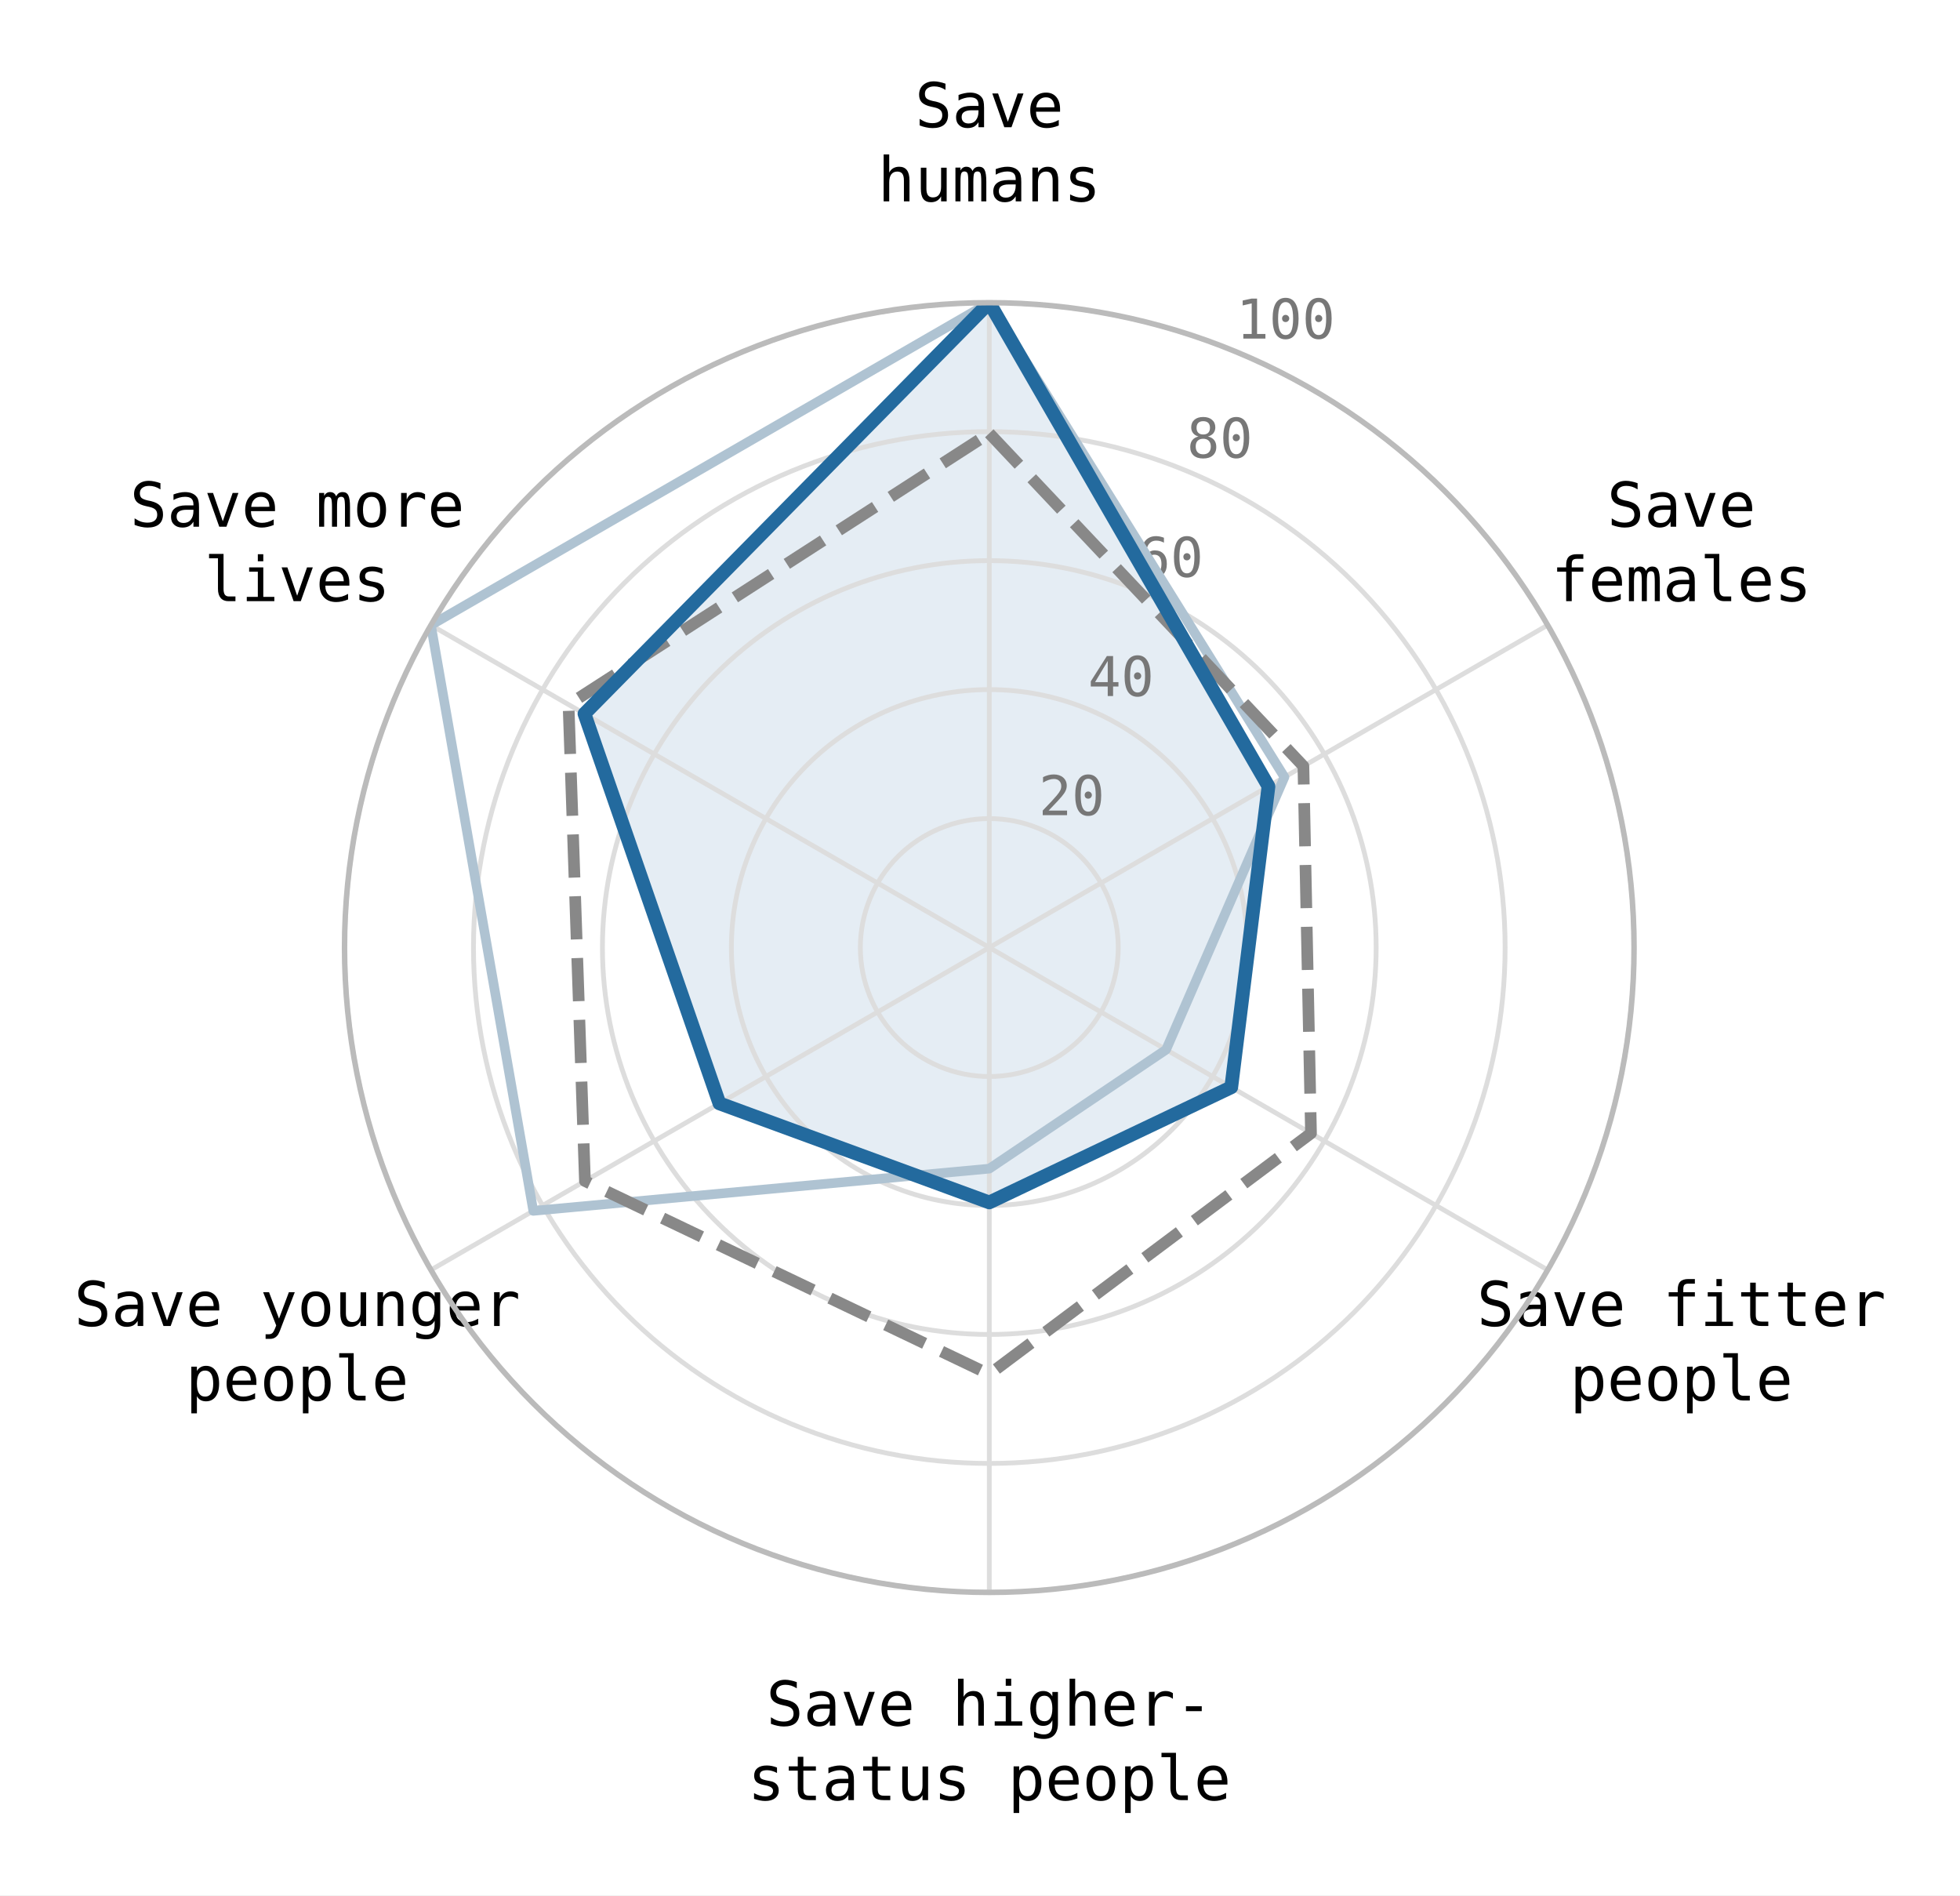
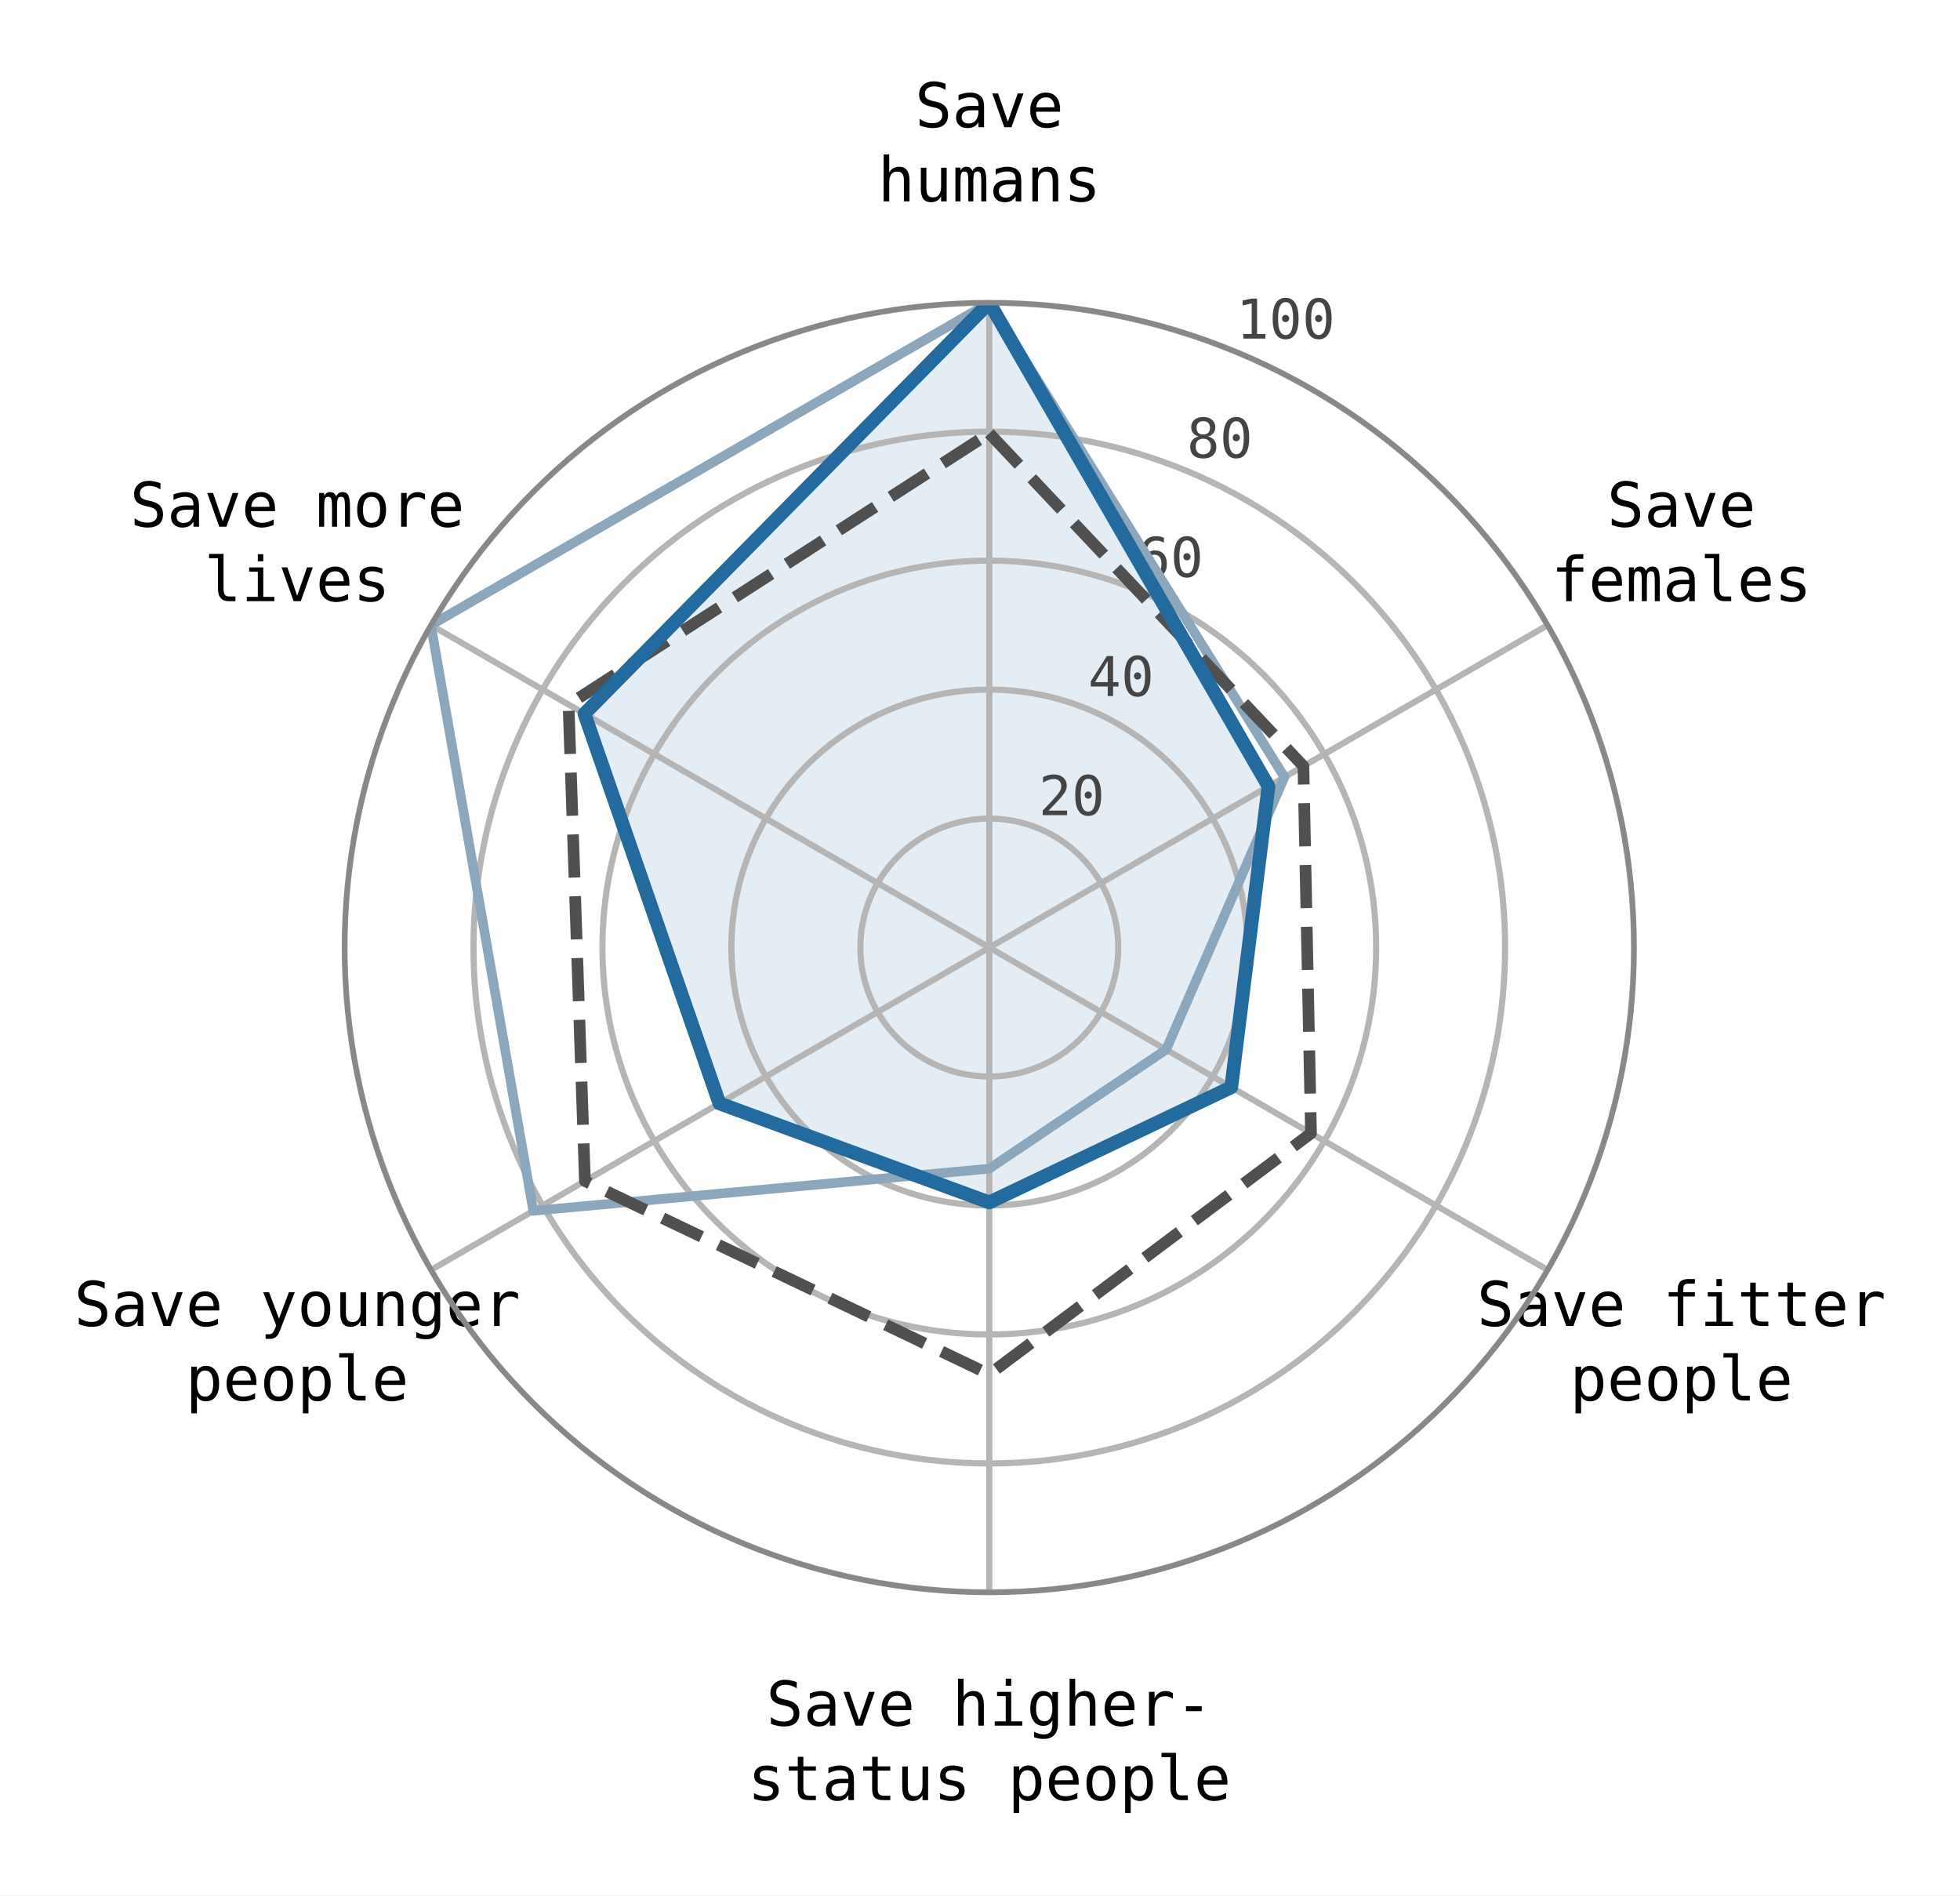
<svg xmlns="http://www.w3.org/2000/svg" width="285.625pt" height="276.148pt" viewBox="0 0 285.625 276.148" version="1.1">
  <defs>
    <style type="text/css">*{stroke-linejoin: round; stroke-linecap: butt}</style>
  </defs>
  <g id="figure_1">
    <g id="patch_1">
      <path d="M 0 276.148  L 285.625 276.148  L 285.625 0  L 0 0  z " style="fill: #ffffff" />
    </g>
    <g id="axes_1">
      <g id="patch_2">
        <path d="M 238.127 138.062  C 238.127 125.723 235.697 113.505 230.975 102.105  C 226.253 90.706 219.332 80.347 210.607 71.622  C 201.882 62.898 191.523 55.976 180.124 51.254  C 168.724 46.533 156.506 44.102 144.167 44.102  C 131.828 44.102 119.61 46.533 108.21 51.254  C 96.811 55.976 86.452 62.898 77.727 71.622  C 69.002 80.347 62.081 90.706 57.359 102.105  C 52.637 113.505 50.207 125.723 50.207 138.062  C 50.207 150.401 52.637 162.62 57.359 174.019  C 62.081 185.419 69.002 195.777 77.727 204.502  C 86.452 213.227 96.811 220.148 108.21 224.87  C 119.61 229.592 131.828 232.022 144.167 232.022  C 156.506 232.022 168.724 229.592 180.124 224.87  C 191.523 220.148 201.882 213.227 210.607 204.502  C 219.332 195.777 226.253 185.419 230.975 174.019  C 235.697 162.62 238.127 150.401 238.127 138.062  M 144.167 138.062  C 144.167 138.062 144.167 138.062 144.167 138.062  C 144.167 138.062 144.167 138.062 144.167 138.062  C 144.167 138.062 144.167 138.062 144.167 138.062  C 144.167 138.062 144.167 138.062 144.167 138.062  C 144.167 138.062 144.167 138.062 144.167 138.062  C 144.167 138.062 144.167 138.062 144.167 138.062  C 144.167 138.062 144.167 138.062 144.167 138.062  C 144.167 138.062 144.167 138.062 144.167 138.062  C 144.167 138.062 144.167 138.062 144.167 138.062  C 144.167 138.062 144.167 138.062 144.167 138.062  C 144.167 138.062 144.167 138.062 144.167 138.062  C 144.167 138.062 144.167 138.062 144.167 138.062  C 144.167 138.062 144.167 138.062 144.167 138.062  C 144.167 138.062 144.167 138.062 144.167 138.062  C 144.167 138.062 144.167 138.062 144.167 138.062  C 144.167 138.062 144.167 138.062 144.167 138.062  z " style="fill: #ffffff" />
      </g>
      <g id="patch_3">
        <path d="M 144.167 44.102  L 184.853 114.572  L 179.428 158.42  L 144.167 175.199  L 104.837 160.769  L 85.172 104.002  z " clip-path="url(#p06f4e7647d)" style="fill: #236a9e; opacity: 0.12; stroke: #236a9e; stroke-linejoin: miter" />
      </g>
      <g id="matplotlib.axis_1">
        <g id="xtick_1">
          <g id="line2d_1">
-             <path d="M 144.167 138.062  L 144.167 44.102  " clip-path="url(#p06f4e7647d)" style="fill: none; stroke: #dddddd; stroke-width: 0.7; stroke-linecap: square" />
+             <path d="M 144.167 138.062  L 144.167 44.102  " clip-path="url(#p06f4e7647d)" style="fill: none; stroke: #b5b5b5; stroke-width: 0.9; stroke-linecap: square" />
          </g>
          <g id="text_1">
            <text style="font-size: 9px; font-family: Menlo, Consolas, monospace" transform="translate(133.3304 18.53877)">Save</text>
            <text style="font-size: 9px; font-family: Menlo, Consolas, monospace" transform="translate(127.9122 29.34123)">humans</text>
          </g>
        </g>
        <g id="xtick_2">
          <g id="line2d_2">
-             <path d="M 144.167 138.062  L 225.539 91.082  " clip-path="url(#p06f4e7647d)" style="fill: none; stroke: #dddddd; stroke-width: 0.7; stroke-linecap: square" />
+             <path d="M 144.167 138.062  L 225.539 91.082  " clip-path="url(#p06f4e7647d)" style="fill: none; stroke: #b5b5b5; stroke-width: 0.9; stroke-linecap: square" />
          </g>
          <g id="text_2">
            <text style="font-size: 9px; font-family: Menlo, Consolas, monospace" transform="translate(234.1878 76.74486)">Save</text>
            <text style="font-size: 9px; font-family: Menlo, Consolas, monospace" transform="translate(226.0603 87.59514)">females</text>
          </g>
        </g>
        <g id="xtick_3">
          <g id="line2d_3">
-             <path d="M 144.167 138.062  L 225.539 185.042  " clip-path="url(#p06f4e7647d)" style="fill: none; stroke: #dddddd; stroke-width: 0.7; stroke-linecap: square" />
+             <path d="M 144.167 138.062  L 225.539 185.042  " clip-path="url(#p06f4e7647d)" style="fill: none; stroke: #b5b5b5; stroke-width: 0.9; stroke-linecap: square" />
          </g>
          <g id="text_3">
            <text style="font-size: 9px; font-family: Menlo, Consolas, monospace" transform="translate(215.2238 193.2052)">Save fitter</text>
            <text style="font-size: 9px; font-family: Menlo, Consolas, monospace" transform="translate(228.7695 204.0555)">people</text>
          </g>
        </g>
        <g id="xtick_4">
          <g id="line2d_4">
-             <path d="M 144.167 138.062  L 144.167 232.022  " clip-path="url(#p06f4e7647d)" style="fill: none; stroke: #dddddd; stroke-width: 0.7; stroke-linecap: square" />
+             <path d="M 144.167 138.062  L 144.167 232.022  " clip-path="url(#p06f4e7647d)" style="fill: none; stroke: #b5b5b5; stroke-width: 0.9; stroke-linecap: square" />
          </g>
          <g id="text_4">
            <text style="font-size: 9px; font-family: Menlo, Consolas, monospace" transform="translate(111.6573 251.4352)">Save higher-</text>
            <text style="font-size: 9px; font-family: Menlo, Consolas, monospace" transform="translate(108.9482 262.2855)">status people</text>
          </g>
        </g>
        <g id="xtick_5">
          <g id="line2d_5">
-             <path d="M 144.167 138.062  L 62.795 185.042  " clip-path="url(#p06f4e7647d)" style="fill: none; stroke: #dddddd; stroke-width: 0.7; stroke-linecap: square" />
+             <path d="M 144.167 138.062  L 62.795 185.042  " clip-path="url(#p06f4e7647d)" style="fill: none; stroke: #b5b5b5; stroke-width: 0.9; stroke-linecap: square" />
          </g>
          <g id="text_5">
            <text style="font-size: 9px; font-family: Menlo, Consolas, monospace" transform="translate(10.8 193.2049)">Save younger</text>
            <text style="font-size: 9px; font-family: Menlo, Consolas, monospace" transform="translate(27.05484 204.0551)">people</text>
          </g>
        </g>
        <g id="xtick_6">
          <g id="line2d_6">
-             <path d="M 144.167 138.062  L 62.795 91.082  " clip-path="url(#p06f4e7647d)" style="fill: none; stroke: #dddddd; stroke-width: 0.7; stroke-linecap: square" />
+             <path d="M 144.167 138.062  L 62.795 91.082  " clip-path="url(#p06f4e7647d)" style="fill: none; stroke: #b5b5b5; stroke-width: 0.9; stroke-linecap: square" />
          </g>
          <g id="text_6">
            <text style="font-size: 9px; font-family: Menlo, Consolas, monospace" transform="translate(18.92742 76.74486)">Save more</text>
            <text style="font-size: 9px; font-family: Menlo, Consolas, monospace" transform="translate(29.76398 87.59514)">lives</text>
          </g>
        </g>
      </g>
      <g id="matplotlib.axis_2">
        <g id="ytick_1">
          <g id="line2d_7">
-             <path d="M 144.167 119.27  C 146.635 119.27 149.078 119.756 151.358 120.701  C 153.638 121.645 155.71 123.029 157.455 124.774  C 159.2 126.519 160.584 128.591 161.529 130.871  C 162.473 133.151 162.959 135.594 162.959 138.062  C 162.959 140.53 162.473 142.974 161.529 145.253  C 160.584 147.533 159.2 149.605 157.455 151.35  C 155.71 153.095 153.638 154.479 151.358 155.424  C 149.078 156.368 146.635 156.854 144.167 156.854  C 141.699 156.854 139.256 156.368 136.976 155.424  C 134.696 154.479 132.624 153.095 130.879 151.35  C 129.134 149.605 127.75 147.533 126.805 145.253  C 125.861 142.974 125.375 140.53 125.375 138.062  C 125.375 135.594 125.861 133.151 126.805 130.871  C 127.75 128.591 129.134 126.519 130.879 124.774  C 132.624 123.029 134.696 121.645 136.976 120.701  C 139.256 119.756 141.699 119.27 144.167 119.27  " clip-path="url(#p06f4e7647d)" style="fill: none; stroke: #dddddd; stroke-width: 0.7; stroke-linecap: square" />
+             <path d="M 144.167 119.27  C 146.635 119.27 149.078 119.756 151.358 120.701  C 153.638 121.645 155.71 123.029 157.455 124.774  C 159.2 126.519 160.584 128.591 161.529 130.871  C 162.473 133.151 162.959 135.594 162.959 138.062  C 162.959 140.53 162.473 142.974 161.529 145.253  C 160.584 147.533 159.2 149.605 157.455 151.35  C 155.71 153.095 153.638 154.479 151.358 155.424  C 149.078 156.368 146.635 156.854 144.167 156.854  C 141.699 156.854 139.256 156.368 136.976 155.424  C 134.696 154.479 132.624 153.095 130.879 151.35  C 129.134 149.605 127.75 147.533 126.805 145.253  C 125.861 142.974 125.375 140.53 125.375 138.062  C 125.375 135.594 125.861 133.151 126.805 130.871  C 127.75 128.591 129.134 126.519 130.879 124.774  C 132.624 123.029 134.696 121.645 136.976 120.701  C 139.256 119.756 141.699 119.27 144.167 119.27  " clip-path="url(#p06f4e7647d)" style="fill: none; stroke: #b5b5b5; stroke-width: 0.9; stroke-linecap: square" />
          </g>
          <g id="text_7">
-             <text style="font-size: 8px; font-family: Menlo, Consolas, monospace; text-anchor: start; fill: #777777" x="151.358" y="118.779" transform="rotate(-0 151.3584 118.7787)">20</text>
+             <text style="font-size: 8px; font-family: Menlo, Consolas, monospace; text-anchor: start; fill: #444444" x="151.358" y="118.779" transform="rotate(-0 151.3584 118.7787)">20</text>
          </g>
        </g>
        <g id="ytick_2">
          <g id="line2d_8">
-             <path d="M 144.167 100.478  C 149.102 100.478 153.99 101.45 158.55 103.339  C 163.11 105.228 167.253 107.996 170.743 111.486  C 174.233 114.976 177.001 119.12 178.89 123.679  C 180.779 128.239 181.751 133.127 181.751 138.062  C 181.751 142.998 180.779 147.885 178.89 152.445  C 177.001 157.005 174.233 161.148 170.743 164.638  C 167.253 168.128 163.11 170.896 158.55 172.785  C 153.99 174.674 149.102 175.646 144.167 175.646  C 139.232 175.646 134.344 174.674 129.784 172.785  C 125.224 170.896 121.081 168.128 117.591 164.638  C 114.101 161.148 111.333 157.005 109.444 152.445  C 107.555 147.885 106.583 142.998 106.583 138.062  C 106.583 133.127 107.555 128.239 109.444 123.679  C 111.333 119.12 114.101 114.976 117.591 111.486  C 121.081 107.996 125.224 105.228 129.784 103.339  C 134.344 101.45 139.232 100.478 144.167 100.478  " clip-path="url(#p06f4e7647d)" style="fill: none; stroke: #dddddd; stroke-width: 0.7; stroke-linecap: square" />
+             <path d="M 144.167 100.478  C 149.102 100.478 153.99 101.45 158.55 103.339  C 163.11 105.228 167.253 107.996 170.743 111.486  C 174.233 114.976 177.001 119.12 178.89 123.679  C 180.779 128.239 181.751 133.127 181.751 138.062  C 181.751 142.998 180.779 147.885 178.89 152.445  C 177.001 157.005 174.233 161.148 170.743 164.638  C 167.253 168.128 163.11 170.896 158.55 172.785  C 153.99 174.674 149.102 175.646 144.167 175.646  C 139.232 175.646 134.344 174.674 129.784 172.785  C 125.224 170.896 121.081 168.128 117.591 164.638  C 114.101 161.148 111.333 157.005 109.444 152.445  C 107.555 147.885 106.583 142.998 106.583 138.062  C 106.583 133.127 107.555 128.239 109.444 123.679  C 111.333 119.12 114.101 114.976 117.591 111.486  C 121.081 107.996 125.224 105.228 129.784 103.339  C 134.344 101.45 139.232 100.478 144.167 100.478  " clip-path="url(#p06f4e7647d)" style="fill: none; stroke: #b5b5b5; stroke-width: 0.9; stroke-linecap: square" />
          </g>
          <g id="text_8">
-             <text style="font-size: 8px; font-family: Menlo, Consolas, monospace; text-anchor: start; fill: #777777" x="158.55" y="101.417" transform="rotate(-0 158.5498 101.4171)">40</text>
+             <text style="font-size: 8px; font-family: Menlo, Consolas, monospace; text-anchor: start; fill: #444444" x="158.55" y="101.417" transform="rotate(-0 158.5498 101.4171)">40</text>
          </g>
        </g>
        <g id="ytick_3">
          <g id="line2d_9">
-             <path d="M 144.167 81.686  C 151.57 81.686 158.901 83.144 165.741 85.977  C 172.581 88.811 178.796 92.963 184.031 98.198  C 189.266 103.433 193.419 109.648 196.252 116.488  C 199.085 123.328 200.543 130.659 200.543 138.062  C 200.543 145.465 199.085 152.797 196.252 159.636  C 193.419 166.476 189.266 172.691 184.031 177.926  C 178.796 183.161 172.581 187.314 165.741 190.147  C 158.901 192.98 151.57 194.438 144.167 194.438  C 136.764 194.438 129.433 192.98 122.593 190.147  C 115.753 187.314 109.538 183.161 104.303 177.926  C 99.068 172.691 94.915 166.476 92.082 159.636  C 89.249 152.797 87.791 145.465 87.791 138.062  C 87.791 130.659 89.249 123.328 92.082 116.488  C 94.915 109.648 99.068 103.433 104.303 98.198  C 109.538 92.963 115.753 88.811 122.593 85.977  C 129.433 83.144 136.764 81.686 144.167 81.686  " clip-path="url(#p06f4e7647d)" style="fill: none; stroke: #dddddd; stroke-width: 0.7; stroke-linecap: square" />
+             <path d="M 144.167 81.686  C 151.57 81.686 158.901 83.144 165.741 85.977  C 172.581 88.811 178.796 92.963 184.031 98.198  C 189.266 103.433 193.419 109.648 196.252 116.488  C 199.085 123.328 200.543 130.659 200.543 138.062  C 200.543 145.465 199.085 152.797 196.252 159.636  C 193.419 166.476 189.266 172.691 184.031 177.926  C 178.796 183.161 172.581 187.314 165.741 190.147  C 158.901 192.98 151.57 194.438 144.167 194.438  C 136.764 194.438 129.433 192.98 122.593 190.147  C 115.753 187.314 109.538 183.161 104.303 177.926  C 99.068 172.691 94.915 166.476 92.082 159.636  C 89.249 152.797 87.791 145.465 87.791 138.062  C 87.791 130.659 89.249 123.328 92.082 116.488  C 94.915 109.648 99.068 103.433 104.303 98.198  C 109.538 92.963 115.753 88.811 122.593 85.977  C 129.433 83.144 136.764 81.686 144.167 81.686  " clip-path="url(#p06f4e7647d)" style="fill: none; stroke: #b5b5b5; stroke-width: 0.9; stroke-linecap: square" />
          </g>
          <g id="text_9">
-             <text style="font-size: 8px; font-family: Menlo, Consolas, monospace; text-anchor: start; fill: #777777" x="165.741" y="84.056" transform="rotate(-0 165.7412 84.0556)">60</text>
+             <text style="font-size: 8px; font-family: Menlo, Consolas, monospace; text-anchor: start; fill: #444444" x="165.741" y="84.056" transform="rotate(-0 165.7412 84.0556)">60</text>
          </g>
        </g>
        <g id="ytick_4">
          <g id="line2d_10">
-             <path d="M 144.167 62.894  C 154.038 62.894 163.813 64.838 172.933 68.616  C 182.052 72.393 190.339 77.93 197.319 84.91  C 204.299 91.89 209.836 100.177 213.613 109.297  C 217.391 118.416 219.335 128.191 219.335 138.062  C 219.335 147.933 217.391 157.708 213.613 166.828  C 209.836 175.947 204.299 184.234 197.319 191.214  C 190.339 198.194 182.052 203.731 172.933 207.508  C 163.813 211.286 154.038 213.23 144.167 213.23  C 134.296 213.23 124.521 211.286 115.401 207.508  C 106.282 203.731 97.995 198.194 91.015 191.214  C 84.035 184.234 78.498 175.947 74.721 166.828  C 70.943 157.708 68.999 147.933 68.999 138.062  C 68.999 128.191 70.943 118.416 74.721 109.297  C 78.498 100.177 84.035 91.89 91.015 84.91  C 97.995 77.93 106.282 72.393 115.401 68.616  C 124.521 64.838 134.296 62.894 144.167 62.894  " clip-path="url(#p06f4e7647d)" style="fill: none; stroke: #dddddd; stroke-width: 0.7; stroke-linecap: square" />
+             <path d="M 144.167 62.894  C 154.038 62.894 163.813 64.838 172.933 68.616  C 182.052 72.393 190.339 77.93 197.319 84.91  C 204.299 91.89 209.836 100.177 213.613 109.297  C 217.391 118.416 219.335 128.191 219.335 138.062  C 219.335 147.933 217.391 157.708 213.613 166.828  C 209.836 175.947 204.299 184.234 197.319 191.214  C 190.339 198.194 182.052 203.731 172.933 207.508  C 163.813 211.286 154.038 213.23 144.167 213.23  C 134.296 213.23 124.521 211.286 115.401 207.508  C 106.282 203.731 97.995 198.194 91.015 191.214  C 84.035 184.234 78.498 175.947 74.721 166.828  C 70.943 157.708 68.999 147.933 68.999 138.062  C 68.999 128.191 70.943 118.416 74.721 109.297  C 78.498 100.177 84.035 91.89 91.015 84.91  C 97.995 77.93 106.282 72.393 115.401 68.616  C 124.521 64.838 134.296 62.894 144.167 62.894  " clip-path="url(#p06f4e7647d)" style="fill: none; stroke: #b5b5b5; stroke-width: 0.9; stroke-linecap: square" />
          </g>
          <g id="text_10">
-             <text style="font-size: 8px; font-family: Menlo, Consolas, monospace; text-anchor: start; fill: #777777" x="172.933" y="66.694" transform="rotate(-0 172.9326 66.69406)">80</text>
+             <text style="font-size: 8px; font-family: Menlo, Consolas, monospace; text-anchor: start; fill: #444444" x="172.933" y="66.694" transform="rotate(-0 172.9326 66.69406)">80</text>
          </g>
        </g>
        <g id="ytick_5">
          <g id="line2d_11">
-             <path d="M 144.167 44.102  C 156.506 44.102 168.724 46.533 180.124 51.254  C 191.523 55.976 201.882 62.898 210.607 71.622  C 219.332 80.347 226.253 90.706 230.975 102.105  C 235.697 113.505 238.127 125.723 238.127 138.062  C 238.127 150.401 235.697 162.62 230.975 174.019  C 226.253 185.419 219.332 195.777 210.607 204.502  C 201.882 213.227 191.523 220.148 180.124 224.87  C 168.724 229.592 156.506 232.022 144.167 232.022  C 131.828 232.022 119.61 229.592 108.21 224.87  C 96.811 220.148 86.452 213.227 77.727 204.502  C 69.002 195.777 62.081 185.419 57.359 174.019  C 52.637 162.62 50.207 150.401 50.207 138.062  C 50.207 125.723 52.637 113.505 57.359 102.105  C 62.081 90.706 69.002 80.347 77.727 71.622  C 86.452 62.898 96.811 55.976 108.21 51.254  C 119.61 46.533 131.828 44.102 144.167 44.102  " clip-path="url(#p06f4e7647d)" style="fill: none; stroke: #dddddd; stroke-width: 0.7; stroke-linecap: square" />
+             <path d="M 144.167 44.102  C 156.506 44.102 168.724 46.533 180.124 51.254  C 191.523 55.976 201.882 62.898 210.607 71.622  C 219.332 80.347 226.253 90.706 230.975 102.105  C 235.697 113.505 238.127 125.723 238.127 138.062  C 238.127 150.401 235.697 162.62 230.975 174.019  C 226.253 185.419 219.332 195.777 210.607 204.502  C 201.882 213.227 191.523 220.148 180.124 224.87  C 168.724 229.592 156.506 232.022 144.167 232.022  C 131.828 232.022 119.61 229.592 108.21 224.87  C 96.811 220.148 86.452 213.227 77.727 204.502  C 69.002 195.777 62.081 185.419 57.359 174.019  C 52.637 162.62 50.207 150.401 50.207 138.062  C 50.207 125.723 52.637 113.505 57.359 102.105  C 62.081 90.706 69.002 80.347 77.727 71.622  C 86.452 62.898 96.811 55.976 108.21 51.254  C 119.61 46.533 131.828 44.102 144.167 44.102  " clip-path="url(#p06f4e7647d)" style="fill: none; stroke: #b5b5b5; stroke-width: 0.9; stroke-linecap: square" />
          </g>
          <g id="text_11">
-             <text style="font-size: 8px; font-family: Menlo, Consolas, monospace; text-anchor: start; fill: #777777" x="180.124" y="49.333" transform="rotate(-0 180.1239 49.33251)">100</text>
+             <text style="font-size: 8px; font-family: Menlo, Consolas, monospace; text-anchor: start; fill: #444444" x="180.124" y="49.333" transform="rotate(-0 180.1239 49.33251)">100</text>
          </g>
        </g>
      </g>
      <g id="line2d_12">
-         <path d="M 144.167 44.102  L 187.178 113.23  L 169.935 152.939  L 144.167 170.277  L 77.713 176.429  L 62.795 91.082  L 144.167 44.102  " clip-path="url(#p06f4e7647d)" style="fill: none; stroke: #afc3d2; stroke-width: 1.4; stroke-linecap: square" />
+         <path d="M 144.167 44.102  L 187.178 113.23  L 169.935 152.939  L 144.167 170.277  L 77.713 176.429  L 62.795 91.082  L 144.167 44.102  " clip-path="url(#p06f4e7647d)" style="fill: none; stroke: #8ca7bc; stroke-width: 1.4; stroke-linecap: square" />
      </g>
      <g id="line2d_13">
-         <path d="M 144.167 63.134  L 189.942 111.634  L 191.048 165.129  L 144.167 200.243  L 85.241 172.083  L 82.851 102.661  L 144.167 63.134  " clip-path="url(#p06f4e7647d)" style="fill: none; stroke-dasharray: 6.29,2.72; stroke-dashoffset: 0; stroke: #888888; stroke-width: 1.7" />
+         <path d="M 144.167 63.134  L 189.942 111.634  L 191.048 165.129  L 144.167 200.243  L 85.241 172.083  L 82.851 102.661  L 144.167 63.134  " clip-path="url(#p06f4e7647d)" style="fill: none; stroke-dasharray: 6.29,2.72; stroke-dashoffset: 0; stroke: #505050; stroke-width: 1.7" />
      </g>
      <g id="line2d_14">
        <path d="M 144.167 44.102  L 184.853 114.572  L 179.428 158.42  L 144.167 175.199  L 104.837 160.769  L 85.172 104.002  L 144.167 44.102  " clip-path="url(#p06f4e7647d)" style="fill: none; stroke: #236a9e; stroke-width: 2; stroke-linecap: square" />
      </g>
      <g id="patch_4">
-         <path d="M 144.167 44.102  C 131.828 44.102 119.61 46.533 108.21 51.254  C 96.811 55.976 86.452 62.898 77.727 71.622  C 69.002 80.347 62.081 90.706 57.359 102.105  C 52.637 113.505 50.207 125.723 50.207 138.062  C 50.207 150.401 52.637 162.62 57.359 174.019  C 62.081 185.419 69.002 195.777 77.727 204.502  C 86.452 213.227 96.811 220.148 108.21 224.87  C 119.61 229.592 131.828 232.022 144.167 232.022  C 156.506 232.022 168.724 229.592 180.124 224.87  C 191.523 220.148 201.882 213.227 210.607 204.502  C 219.332 195.777 226.253 185.419 230.975 174.019  C 235.697 162.62 238.127 150.401 238.127 138.062  C 238.127 125.723 235.697 113.505 230.975 102.105  C 226.253 90.706 219.332 80.347 210.607 71.622  C 201.882 62.898 191.523 55.976 180.124 51.254  C 168.724 46.533 156.506 44.102 144.167 44.102  " style="fill: none; stroke: #bbbbbb; stroke-width: 0.8; stroke-linejoin: miter; stroke-linecap: square" />
+         <path d="M 144.167 44.102  C 131.828 44.102 119.61 46.533 108.21 51.254  C 96.811 55.976 86.452 62.898 77.727 71.622  C 69.002 80.347 62.081 90.706 57.359 102.105  C 52.637 113.505 50.207 125.723 50.207 138.062  C 50.207 150.401 52.637 162.62 57.359 174.019  C 62.081 185.419 69.002 195.777 77.727 204.502  C 86.452 213.227 96.811 220.148 108.21 224.87  C 119.61 229.592 131.828 232.022 144.167 232.022  C 156.506 232.022 168.724 229.592 180.124 224.87  C 191.523 220.148 201.882 213.227 210.607 204.502  C 219.332 195.777 226.253 185.419 230.975 174.019  C 235.697 162.62 238.127 150.401 238.127 138.062  C 238.127 125.723 235.697 113.505 230.975 102.105  C 226.253 90.706 219.332 80.347 210.607 71.622  C 201.882 62.898 191.523 55.976 180.124 51.254  C 168.724 46.533 156.506 44.102 144.167 44.102  " style="fill: none; stroke: #888888; stroke-width: 0.8; stroke-linejoin: miter; stroke-linecap: square" />
      </g>
    </g>
  </g>
  <defs>
    <clipPath id="p06f4e7647d">
      <path d="M 238.127 138.062  C 238.127 125.723 235.697 113.505 230.975 102.105  C 226.253 90.706 219.332 80.347 210.607 71.622  C 201.882 62.898 191.523 55.976 180.124 51.254  C 168.724 46.533 156.506 44.102 144.167 44.102  C 131.828 44.102 119.61 46.533 108.21 51.254  C 96.811 55.976 86.452 62.898 77.727 71.622  C 69.002 80.347 62.081 90.706 57.359 102.105  C 52.637 113.505 50.207 125.723 50.207 138.062  C 50.207 150.401 52.637 162.62 57.359 174.019  C 62.081 185.419 69.002 195.777 77.727 204.502  C 86.452 213.227 96.811 220.148 108.21 224.87  C 119.61 229.592 131.828 232.022 144.167 232.022  C 156.506 232.022 168.724 229.592 180.124 224.87  C 191.523 220.148 201.882 213.227 210.607 204.502  C 219.332 195.777 226.253 185.419 230.975 174.019  C 235.697 162.62 238.127 150.401 238.127 138.062  M 144.167 138.062  C 144.167 138.062 144.167 138.062 144.167 138.062  C 144.167 138.062 144.167 138.062 144.167 138.062  C 144.167 138.062 144.167 138.062 144.167 138.062  C 144.167 138.062 144.167 138.062 144.167 138.062  C 144.167 138.062 144.167 138.062 144.167 138.062  C 144.167 138.062 144.167 138.062 144.167 138.062  C 144.167 138.062 144.167 138.062 144.167 138.062  C 144.167 138.062 144.167 138.062 144.167 138.062  C 144.167 138.062 144.167 138.062 144.167 138.062  C 144.167 138.062 144.167 138.062 144.167 138.062  C 144.167 138.062 144.167 138.062 144.167 138.062  C 144.167 138.062 144.167 138.062 144.167 138.062  C 144.167 138.062 144.167 138.062 144.167 138.062  C 144.167 138.062 144.167 138.062 144.167 138.062  C 144.167 138.062 144.167 138.062 144.167 138.062  C 144.167 138.062 144.167 138.062 144.167 138.062  z " />
    </clipPath>
  </defs>
</svg>
